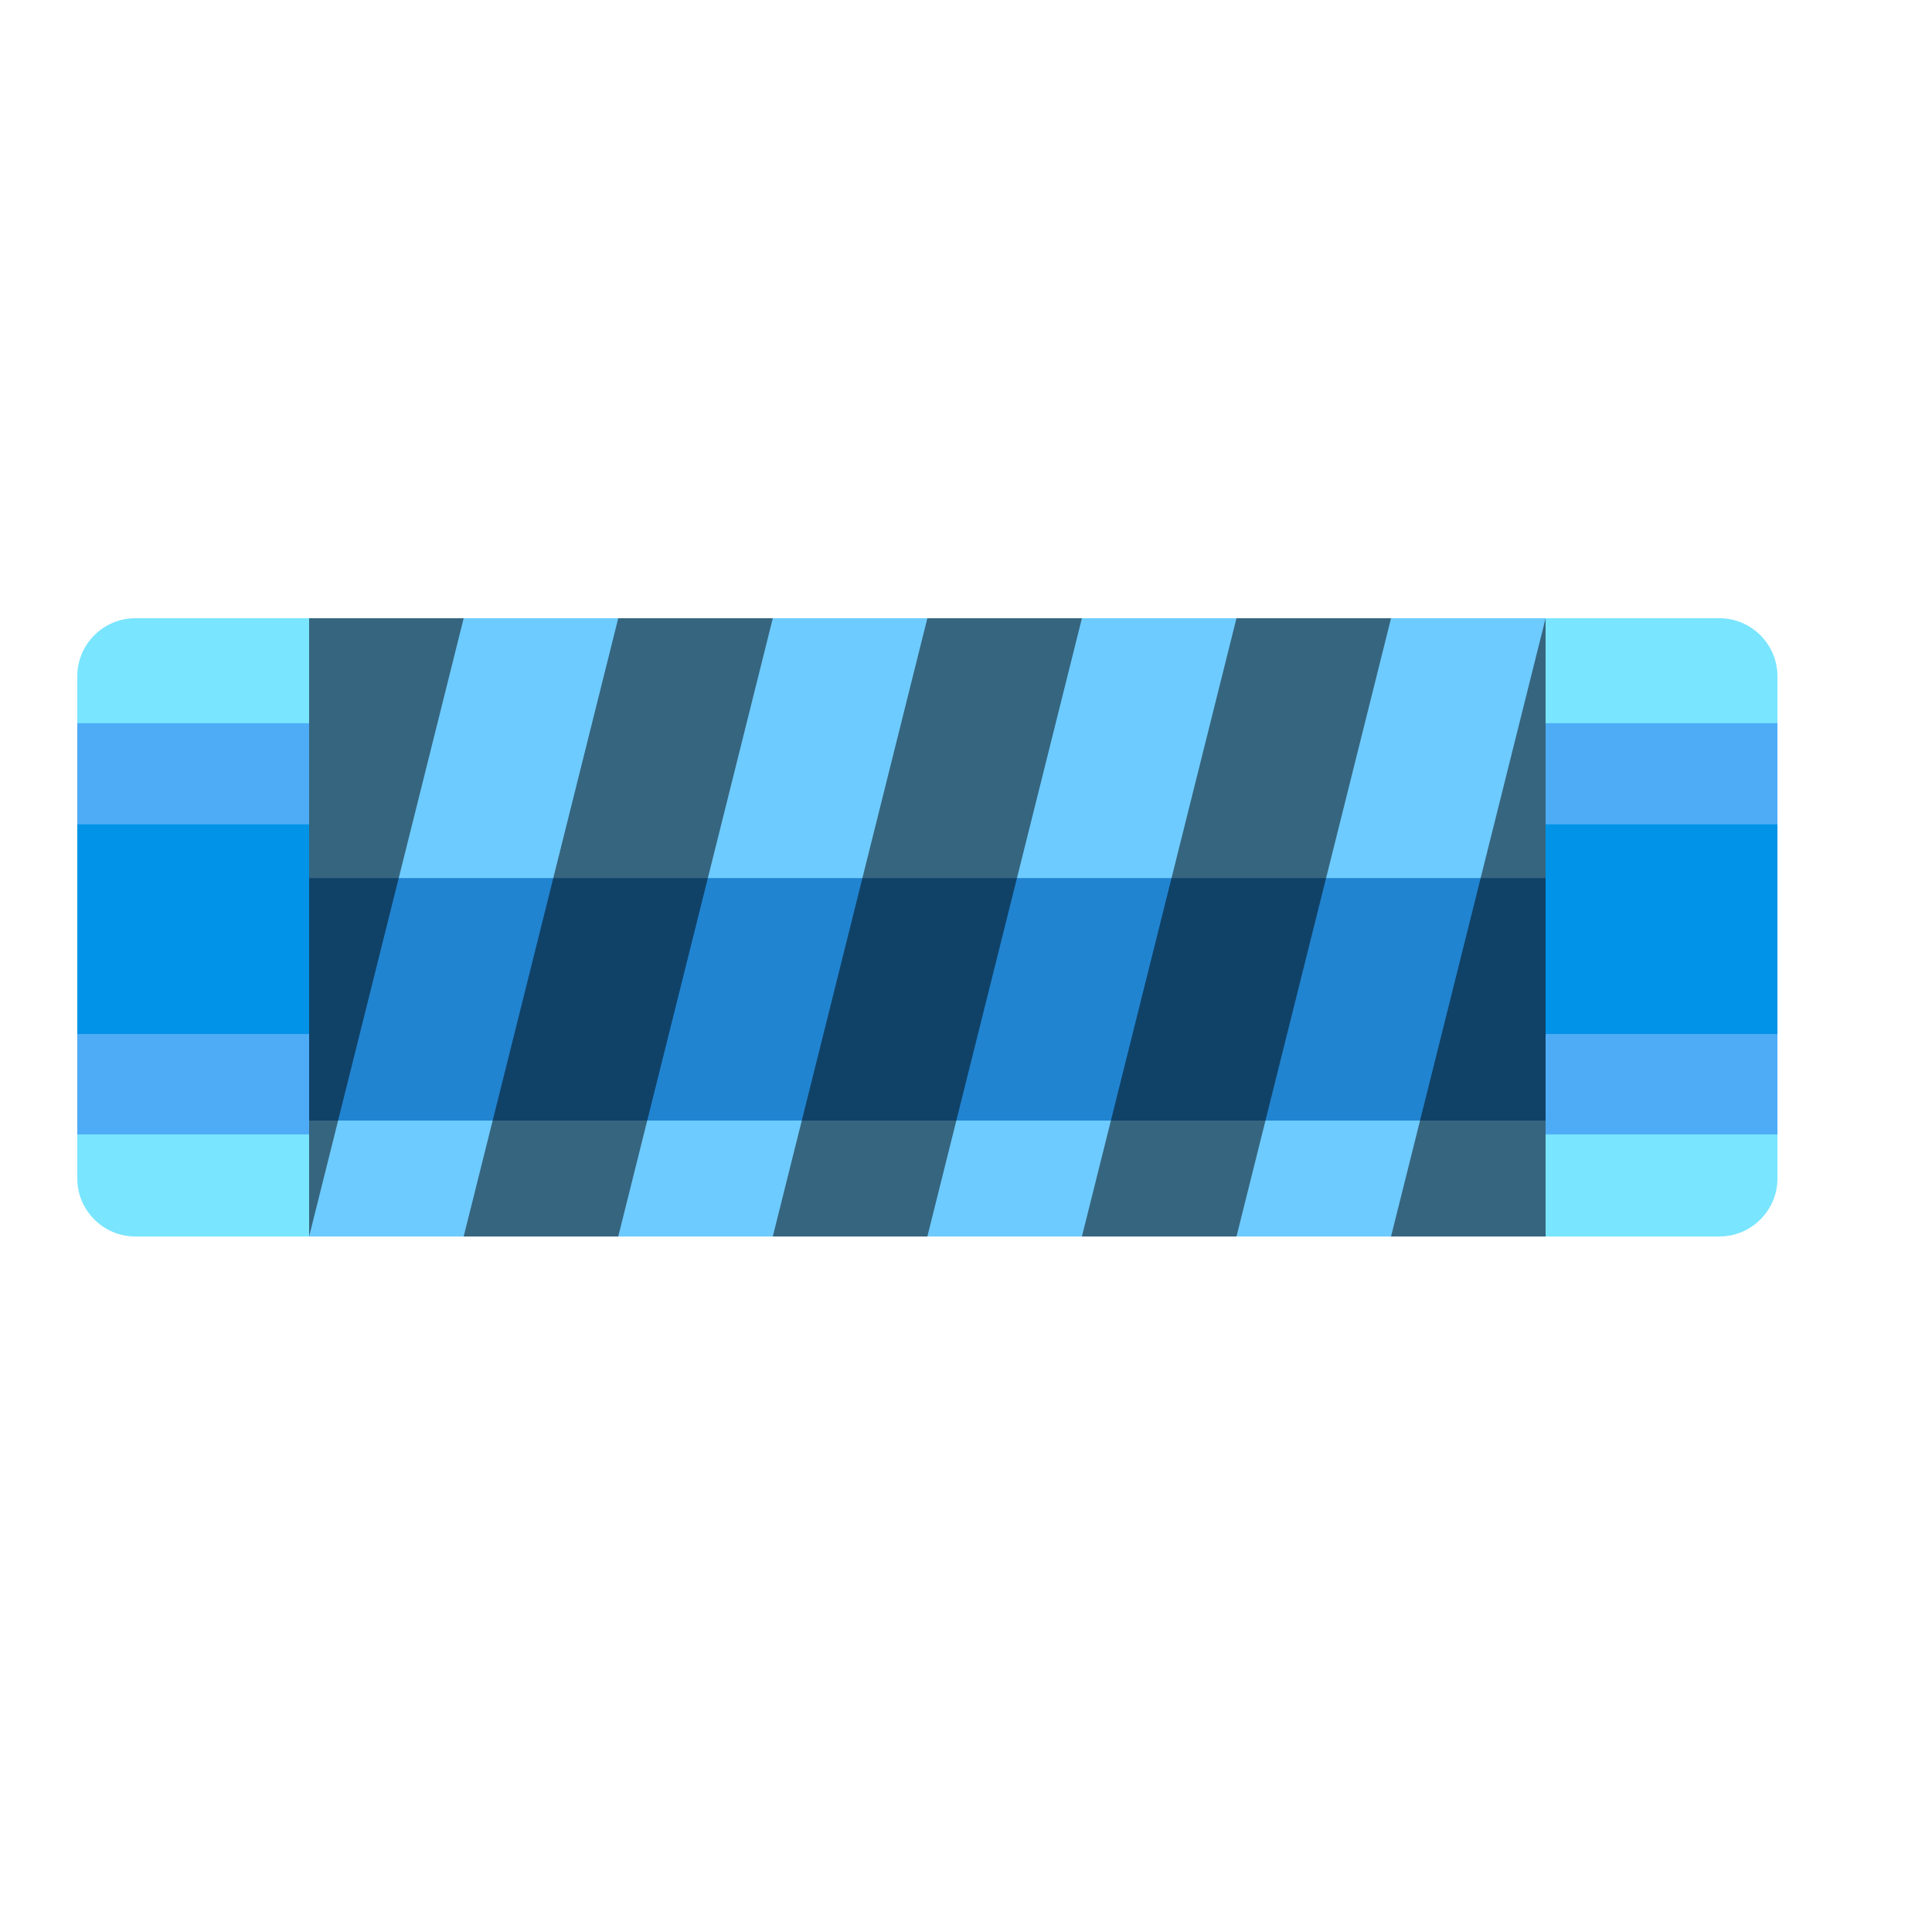
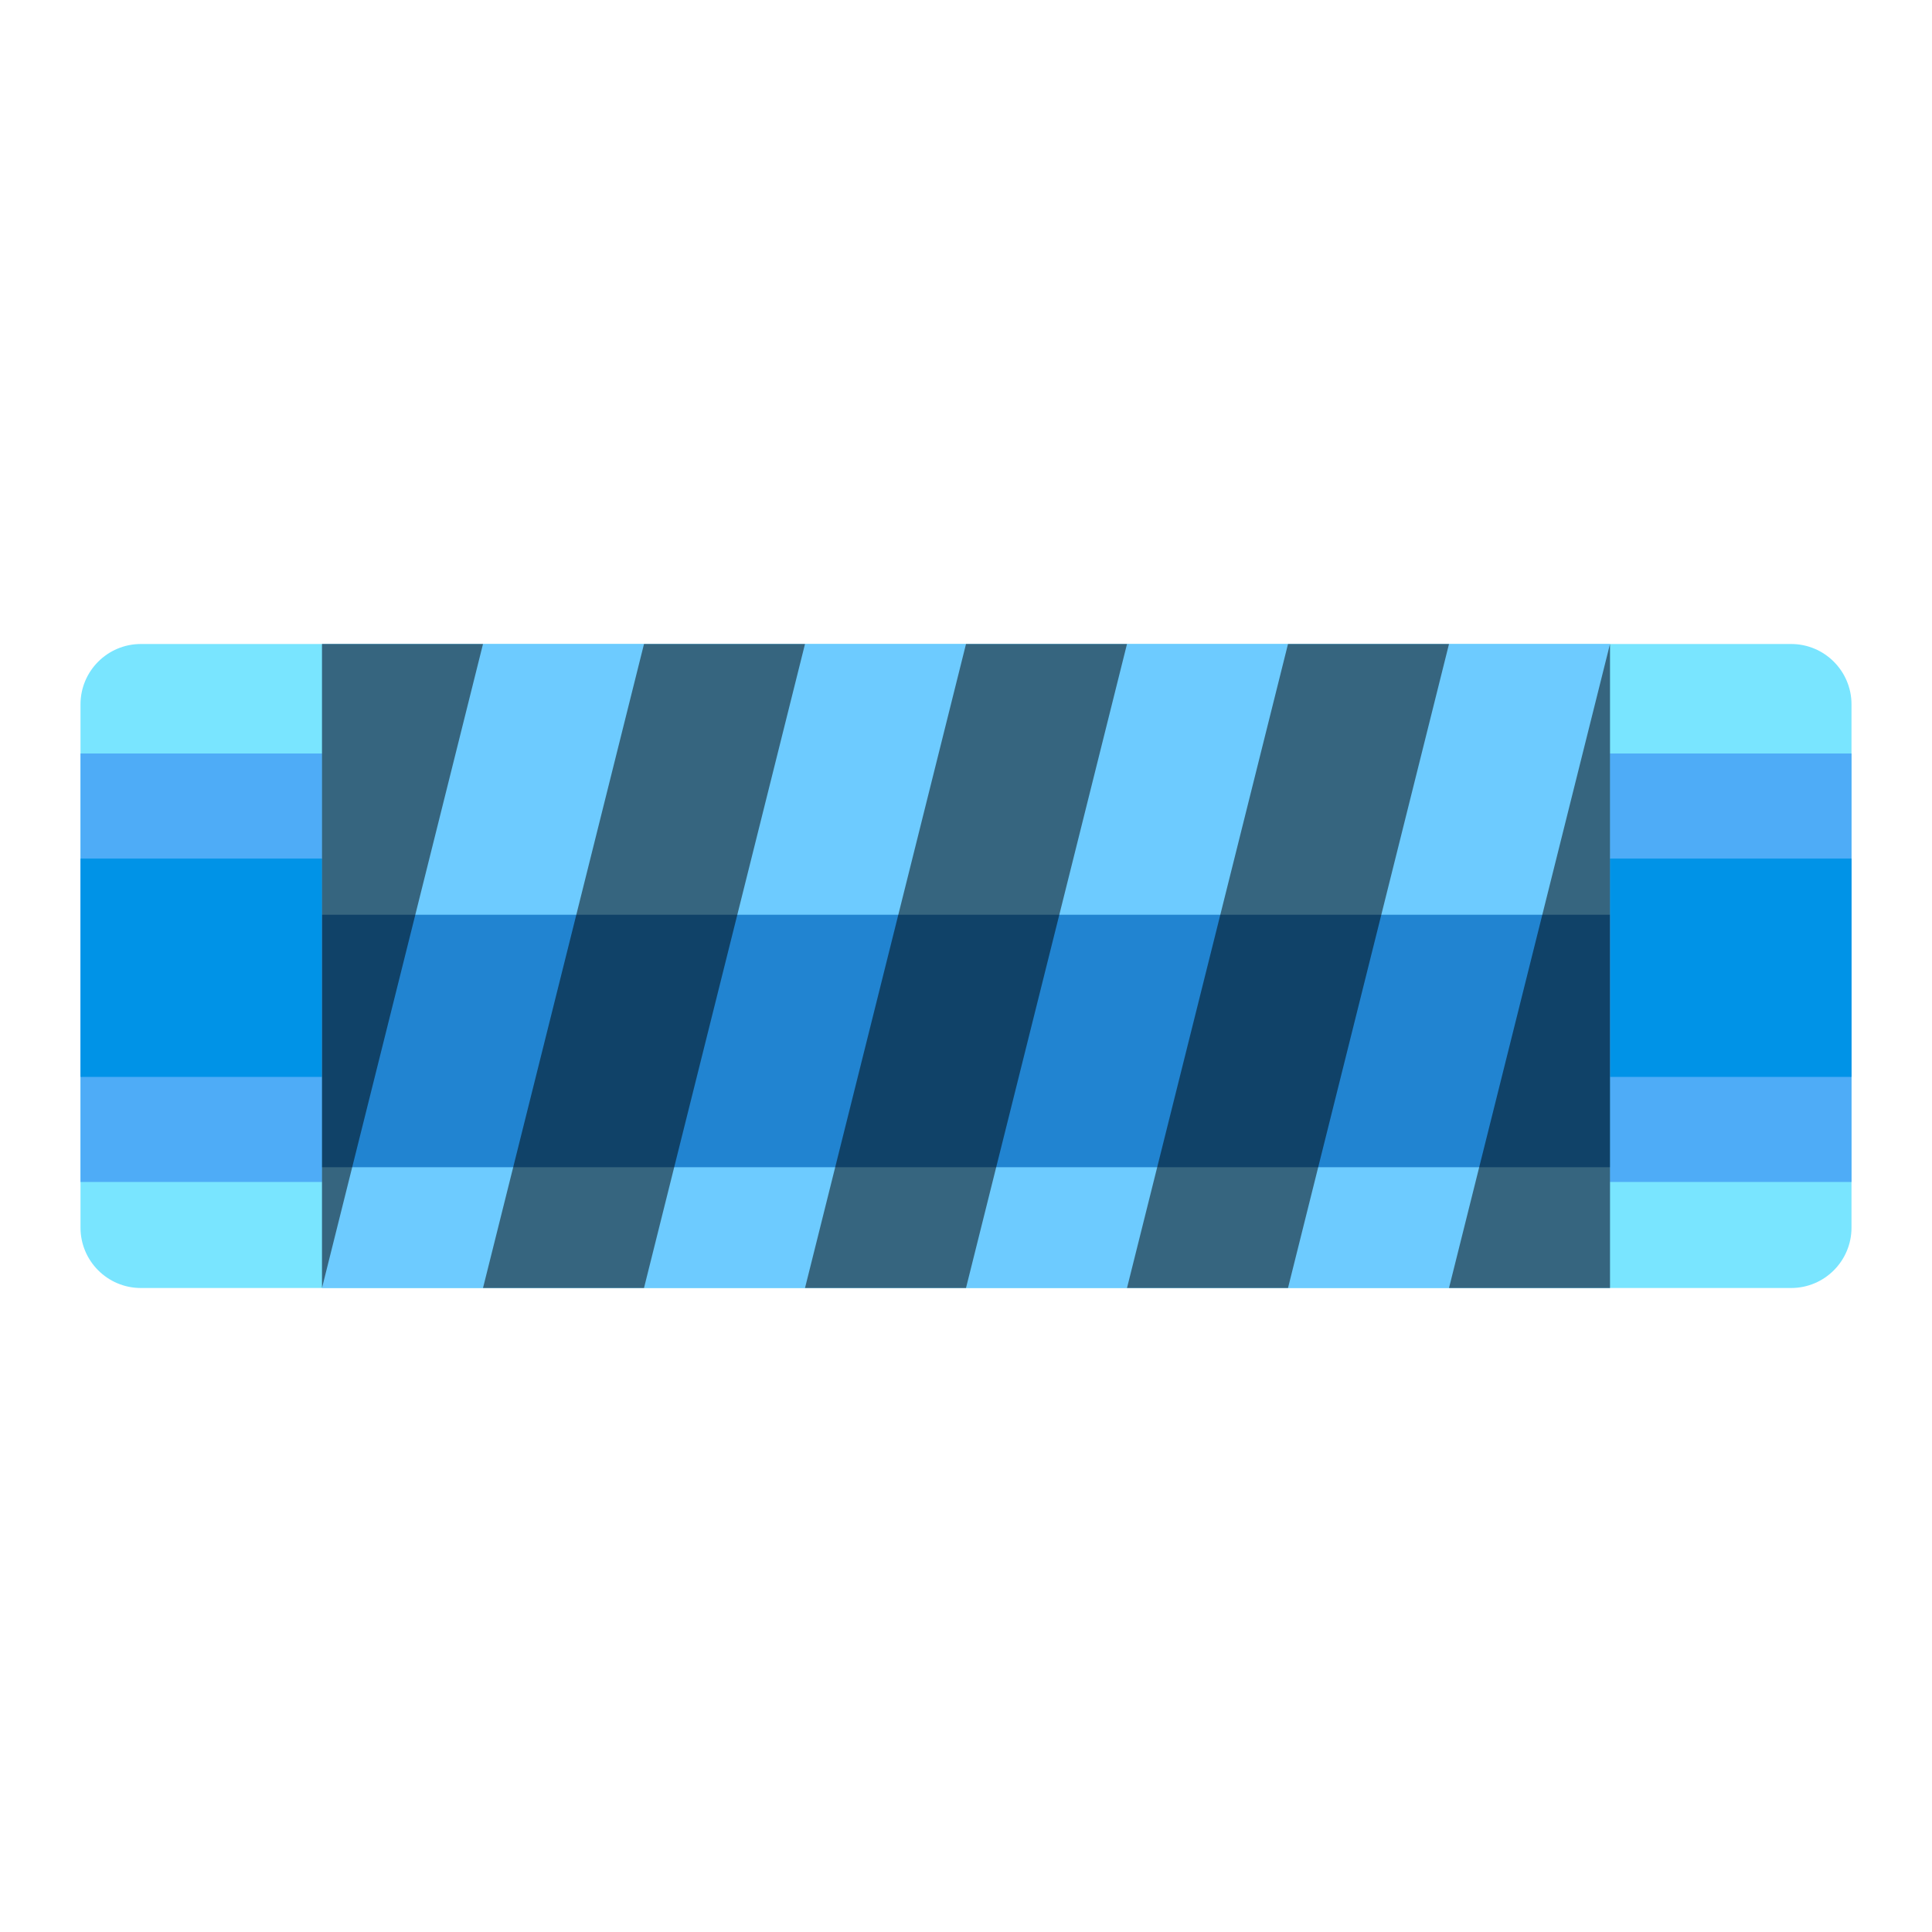
- <svg xmlns="http://www.w3.org/2000/svg" width="100%" height="100%" viewBox="0 0 6 6" version="1.1" xml:space="preserve" style="fill-rule:evenodd;clip-rule:evenodd;stroke-linejoin:round;stroke-miterlimit:2;">
-   <rect id="icon_chain_11" x="0" y="0" width="5.76" height="5.76" style="fill:none;" />
-   <path id="Caps-3" d="M5.52,2.1l0,1.56c0,0.099 -0.081,0.18 -0.18,0.18l-4.92,-0c-0.099,-0 -0.18,-0.081 -0.18,-0.18l0,-1.56c0,-0.099 0.081,-0.18 0.18,-0.18l4.92,-0c0.099,-0 0.18,0.081 0.18,0.18Z" style="fill:#79e5ff;" />
-   <rect id="Caps-2" x="0.24" y="2.246" width="5.28" height="1.277" style="fill:#4eacf7;" />
-   <rect id="Caps-31" x="0.24" y="2.56" width="5.28" height="0.651" style="fill:#0093e7;" />
-   <rect id="Base-Note" x="0.96" y="1.92" width="3.84" height="1.92" style="fill:#6dcbff;" />
-   <rect id="Shading" x="0.96" y="2.727" width="3.84" height="0.753" style="fill:#2184d1;" />
-   <path id="Chain" d="M0.96,1.92l0.48,0l-0.48,1.92l0,-1.92Zm1.92,-0l0.48,-0l-0.48,1.92l-0.48,0l0.48,-1.92Zm0.96,0l0.48,0l-0.48,1.92l-0.48,0l0.48,-1.92Zm-1.92,0l0.48,0l-0.48,1.92l-0.48,0l0.48,-1.92Zm2.4,1.92l0.48,-1.92l0,1.92l-0.48,0Z" style="fill-opacity:0.5;" />
+ <svg xmlns="http://www.w3.org/2000/svg" width="100%" height="100%" viewBox="0 0 24 24" version="1.1" xml:space="preserve" style="fill-rule:evenodd;clip-rule:evenodd;stroke-linejoin:round;stroke-miterlimit:2;">
+   <g transform="matrix(1,0,0,1,-56,-308)">
+     <g transform="matrix(1,0,0,1,28,0)">
+       <g id="icon_chain_11" transform="matrix(1,0,0,1,28,308)">
+         <rect x="0" y="0" width="24" height="24" style="fill:none;" />
+         <g id="Caps-3" transform="matrix(0.956522,0,0,1,1,0)">
+           <path d="M23,8.75L23,15.25C23,15.664 22.649,16 22.216,16L0.784,16C0.351,16 0,15.664 0,15.25L0,8.75C0,8.336 0.351,8 0.784,8L22.216,8C22.649,8 23,8.336 23,8.75Z" style="fill:rgb(121,229,255);" />
+         </g>
+         <g id="Caps-2" transform="matrix(1.22222,0,0,2.66134,-1.44444,-30.5599)">
+           <rect x="2" y="15" width="18" height="2" style="fill:rgb(78,172,247);" />
+         </g>
+         <g id="Caps-31" transform="matrix(1.22222,0,0,1.35626,-1.44444,-9.67876)">
+           <rect x="2" y="15" width="18" height="2" style="fill:rgb(0,147,231);" />
+         </g>
+         <g id="Base-Note" transform="matrix(1,0,0,1,0,1)">
+           <rect x="4" y="7" width="16" height="8" style="fill:rgb(109,203,255);" />
+         </g>
+         <g id="Shading" transform="matrix(0.888889,0,0,1.56816,2.22222,-12.1591)">
+           <rect x="2" y="15" width="18" height="2" style="fill:rgb(33,132,209);" />
+         </g>
+         <g id="Chain" transform="matrix(1,0,0,1,-28,0)">
+           <path d="M32,8L34,8L32,16L32,8ZM40,8L42,8L40,16L38,16L40,8ZM44,8L46,8L44,16L42,16L44,8ZM36,8L38,8L36,16L34,16L36,8ZM46,16L48,8L48,16L46,16Z" style="fill-opacity:0.5;" />
+         </g>
+       </g>
+     </g>
+   </g>
</svg>
